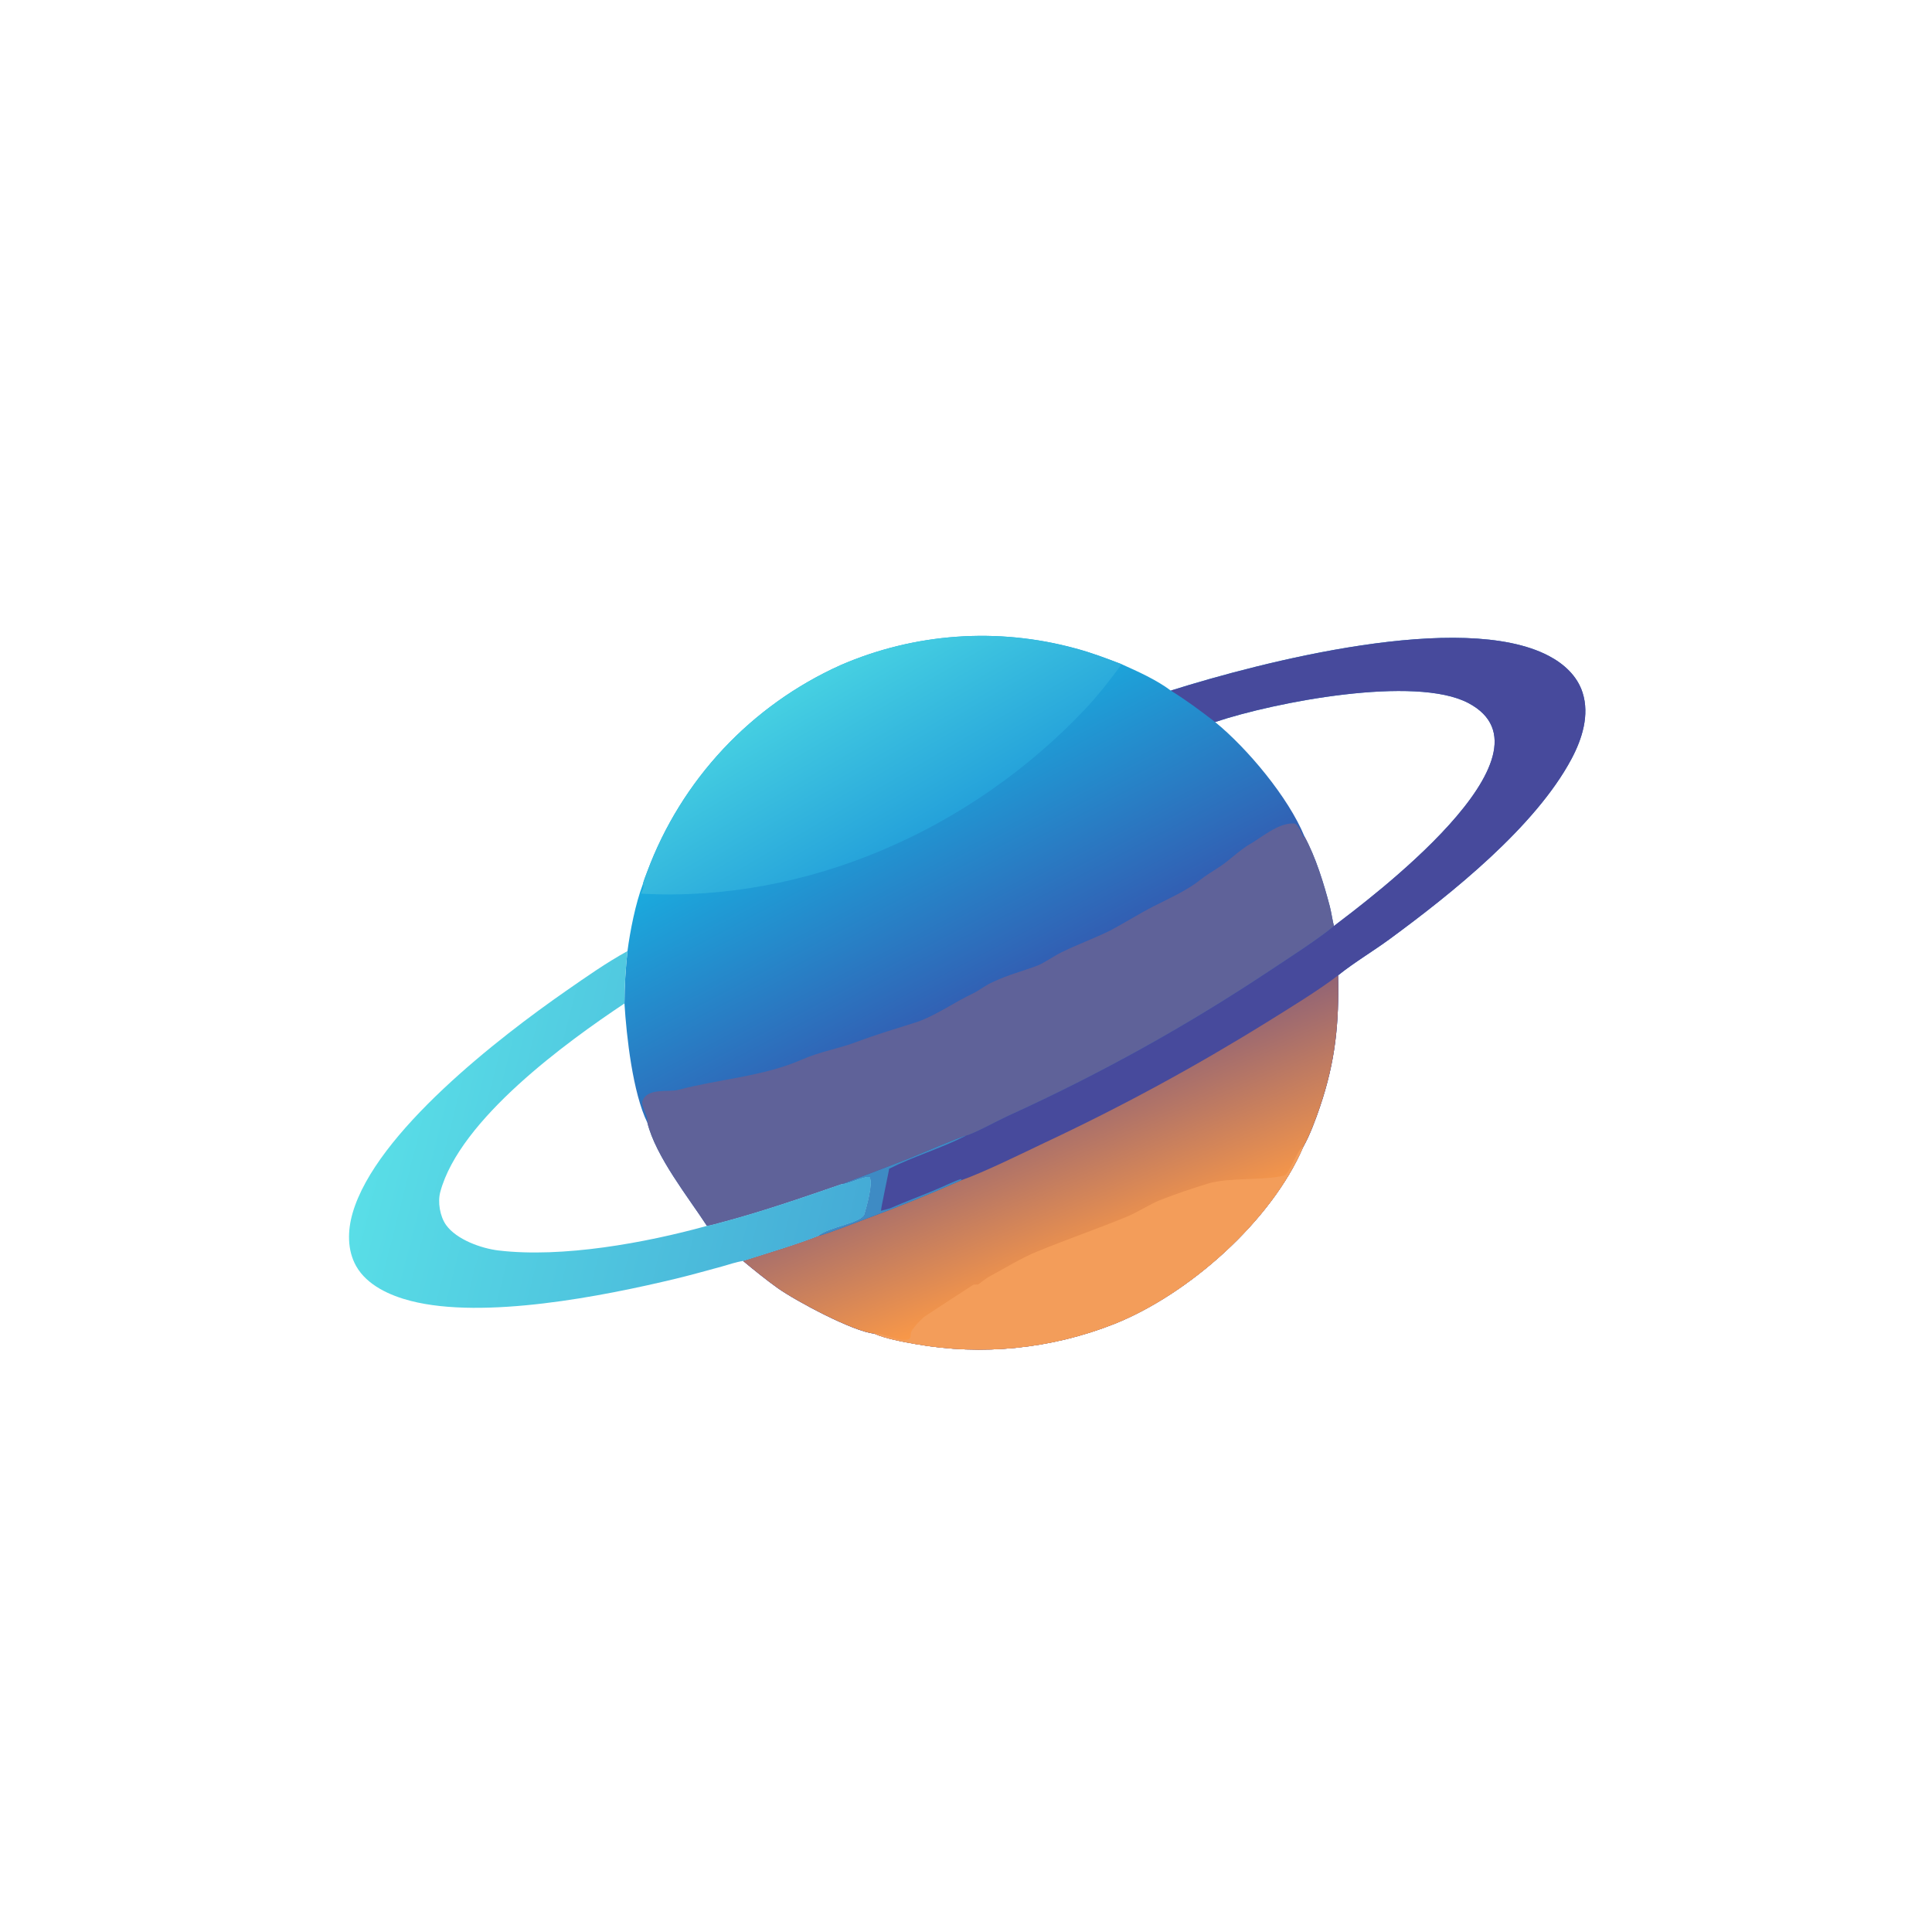
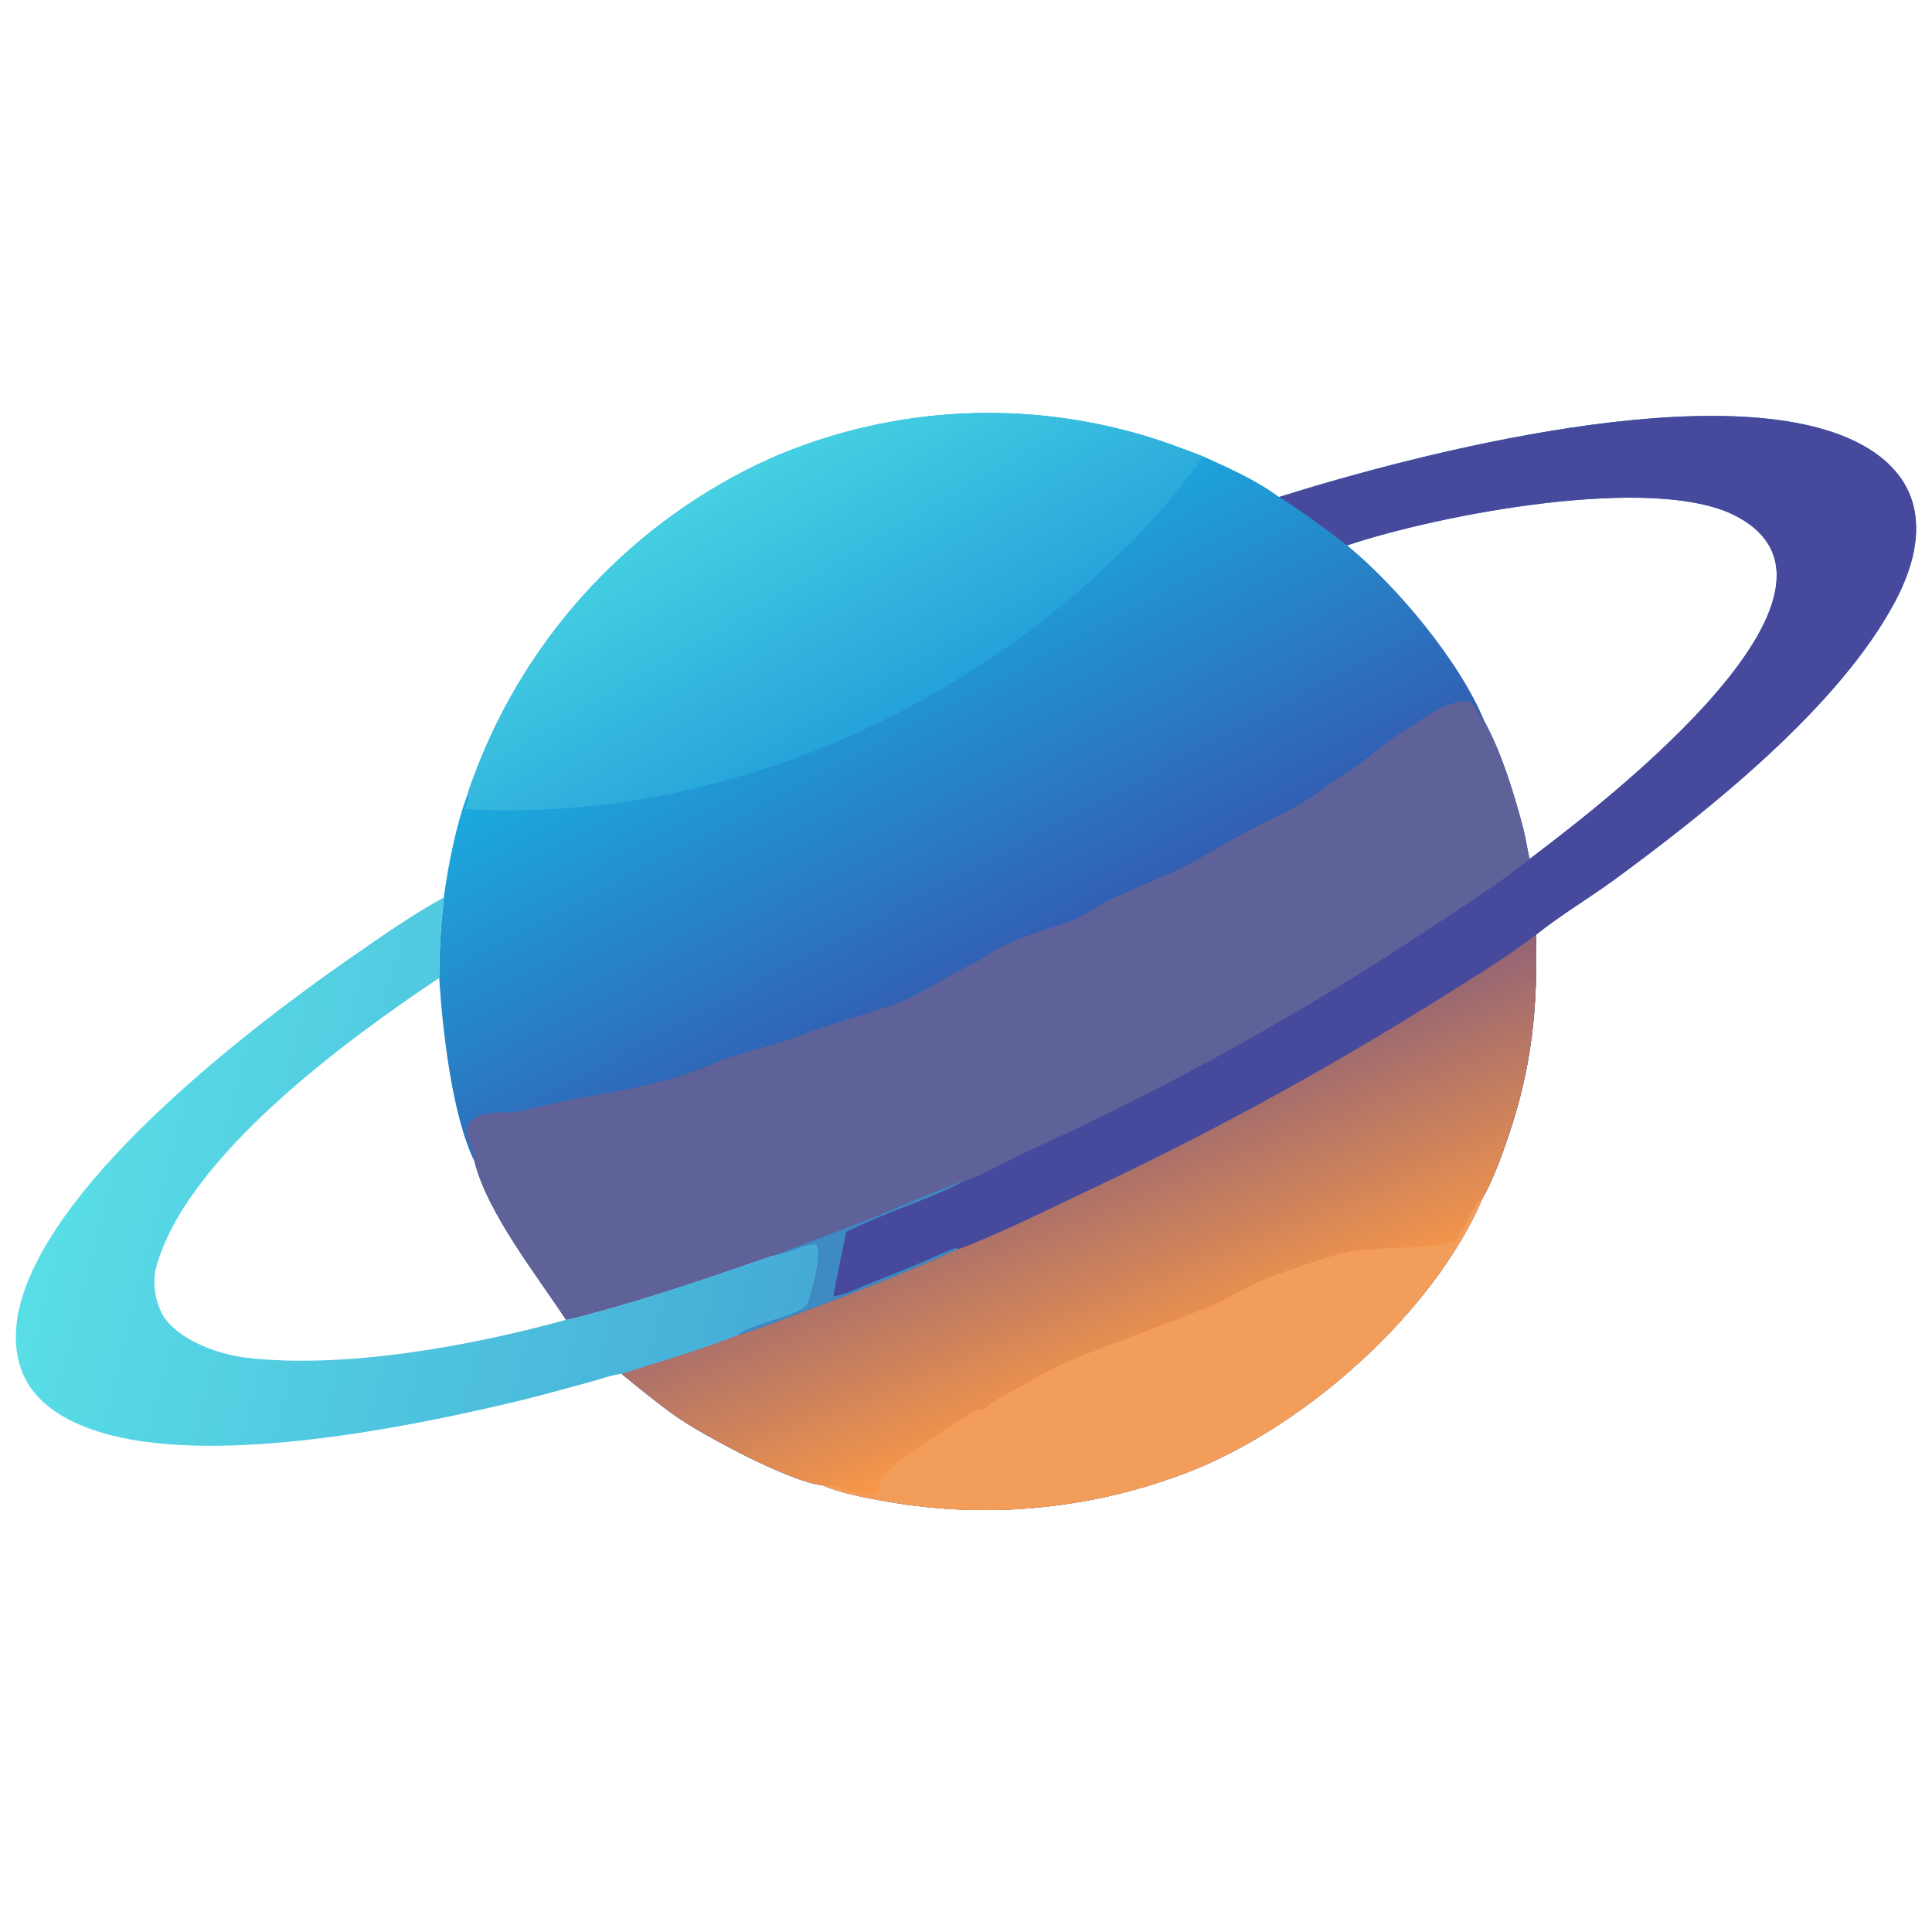
<svg xmlns="http://www.w3.org/2000/svg" width="512" height="512" viewBox="0 0 512 512" version="1.1" id="svg12">
  <defs id="defs2">
    <linearGradient id="gradient_0" gradientUnits="userSpaceOnUse" x1="522.75" y1="527.59" x2="460.815" y2="410.561">
      <stop offset="0" stop-color="#325FB3" id="stop1" />
      <stop offset="1" stop-color="#1BA9DD" id="stop2" />
    </linearGradient>
    <clipPath clipPathUnits="userSpaceOnUse" id="clipPath13">
      <path fill="#fcfcfc" d="m 330.981,531.859 c 1.087,17.566 4.4,47.453 12.166,63.251 4.392,17.872 21.921,39.811 31.545,54.635 -32.486,8.982 -76.575,17.064 -110.451,13.034 -9.148,-1.088 -22.27,-5.755 -27.812,-13.504 -3.276,-4.58 -4.501,-12.173 -3.084,-17.473 10.312,-38.547 67.228,-79.68 97.636,-99.943 z" id="path13" style="display:none;stroke-width:1" />
      <path id="lpe_path-effect13" style="stroke-width:1" class="powerclip" d="M 179.99,499.094 H 466.591 V 698.178 H 179.99 Z M 330.981,531.859 c -30.408,20.263 -87.324,61.396 -97.636,99.943 -1.417,5.3 -0.192,12.893 3.084,17.473 5.542,7.749 18.664,12.416 27.812,13.504 33.876,4.03 77.965,-4.052 110.451,-13.034 -9.624,-14.824 -27.153,-36.763 -31.545,-54.635 -7.766,-15.798 -11.079,-45.685 -12.166,-63.251 z" />
    </clipPath>
    <clipPath clipPathUnits="userSpaceOnUse" id="clipPath16">
      <path fill="#fcfcfc" d="m 644.051,382.696 c 31.532,-10.592 106.091,-24.952 134.26,-10.042 51.189,27.095 -54.448,105.282 -71.299,118.153 -0.612,-2.111 -1.409,-7.442 -2.174,-10.353 -3.198,-12.17 -7.458,-26.178 -13.488,-37.209 -8.399,-20.536 -30.222,-46.637 -47.299,-60.549 z" id="path16" style="display:none;stroke-width:1" />
      <path id="lpe_path-effect17" style="stroke-width:1" class="powerclip" d="M 388.877,333.046 H 845.279 V 720.349 H 388.877 Z M 644.051,382.696 c 17.077,13.912 38.9,40.013 47.299,60.549 6.03,11.031 10.29,25.039 13.488,37.209 0.765,2.911 1.562,8.242 2.174,10.353 16.851,-12.871 122.488,-91.058 71.299,-118.153 -28.169,-14.91 -102.728,-0.55 -134.26,10.042 z" />
    </clipPath>
    <clipPath clipPathUnits="userSpaceOnUse" id="clipPath17">
      <path fill="#fcfcfc" d="m 644.051,382.696 c 31.532,-10.592 106.091,-24.952 134.26,-10.042 51.189,27.095 -54.448,105.282 -71.299,118.153 -0.612,-2.111 -1.409,-7.442 -2.174,-10.353 -3.198,-12.17 -7.458,-26.178 -13.488,-37.209 -8.399,-20.536 -30.222,-46.637 -47.299,-60.549 z" id="path17" style="display:none;stroke-width:1" />
      <path id="lpe_path-effect18" style="stroke-width:1" class="powerclip" d="M 325.981,332.015 H 845.279 V 720.349 H 325.981 Z m 318.07,50.681 c 17.077,13.912 38.9,40.013 47.299,60.549 6.03,11.031 10.29,25.039 13.488,37.209 0.765,2.911 1.562,8.242 2.174,10.353 16.851,-12.871 122.488,-91.058 71.299,-118.153 -28.169,-14.91 -102.728,-0.55 -134.26,10.042 z" />
    </clipPath>
  </defs>
  <defs id="defs4">
    <linearGradient id="gradient_1" gradientUnits="userSpaceOnUse" x1="582.497" y1="668.704" x2="547.992" y2="583.9">
      <stop offset="0" stop-color="#F99848" id="stop3" />
      <stop offset="1" stop-color="#946574" id="stop4" />
    </linearGradient>
  </defs>
  <defs id="defs9">
    <linearGradient id="gradient_2" gradientUnits="userSpaceOnUse" x1="483.955" y1="442.92" x2="434.637" y2="358.182">
      <stop offset="0" stop-color="#25A2DA" id="stop8" />
      <stop offset="1" stop-color="#46D0E2" id="stop9" />
    </linearGradient>
  </defs>
  <defs id="defs11">
    <linearGradient id="gradient_3" gradientUnits="userSpaceOnUse" x1="458.271" y1="643.933" x2="203.579" y2="579.234">
      <stop offset="0" stop-color="#45ABD6" id="stop10" />
      <stop offset="1" stop-color="#59DEE7" id="stop11" />
    </linearGradient>
  </defs>
-   <g id="g18">
-     <path fill="url(#gradient_0)" transform="scale(0.5)" d="m 340.697,468.707 c 0.521,-2.003 1.594,-4.744 2.34,-6.705 18.162,-48.711 55.063,-88.127 102.472,-109.457 39.257,-17.017 83.14,-20.154 124.419,-8.892 8.724,2.317 16.156,5.184 24.571,8.395 8.638,3.87 18.513,8.3 26.05,13.97 48.296,-15.21 154.11,-42.488 200.179,-18.469 8.08,4.213 15.208,10.62 18.06,19.52 3.809,11.883 -0.235,24.608 -5.873,35.178 -19.238,36.069 -63.687,71.482 -96.265,95.408 -8.956,6.578 -18.799,12.374 -27.441,19.302 0.56,25.37 -1.365,45.403 -9.636,69.771 -2.199,6.477 -5.406,15.19 -8.829,21.13 -16.807,39.267 -60.54,77.985 -99.996,93.799 -33.535,13.295 -70.106,17.002 -105.627,10.708 -6.241,-1.083 -16.281,-2.971 -21.795,-5.526 -11.163,-1.099 -41.186,-17.124 -51.02,-24.056 -5.551,-3.913 -13.072,-9.975 -18.429,-14.442 12.483,-3.99 27.908,-8.507 39.936,-13.264 4.842,-4.5 22.996,-6.792 24.418,-11.486 1.244,-4.108 4.616,-16.057 2.867,-19.632 -2.381,-1.153 -10.465,3.234 -15.15,3.685 -21.354,7.345 -42.725,14.765 -64.584,20.5 -2.201,0.578 -4.42,1.256 -6.672,1.601 -9.624,-14.824 -27.153,-36.763 -31.545,-54.635 -7.766,-15.798 -11.079,-45.685 -12.166,-63.251 0.027,-9.84 0.602,-17.966 1.59,-27.765 1.457,-10.915 4.234,-25.089 8.126,-35.387 z" id="path2" clip-path="url(#clipPath17)" />
+   <g id="g18" transform="matrix(1.537046,0,0,1.537046,-137.9717,-149.5733)">
+     <path fill="url(#gradient_0)" transform="scale(0.5)" d="m 340.697,468.707 c 0.521,-2.003 1.594,-4.744 2.34,-6.705 18.162,-48.711 55.063,-88.127 102.472,-109.457 39.257,-17.017 83.14,-20.154 124.419,-8.892 8.724,2.317 16.156,5.184 24.571,8.395 8.638,3.87 18.513,8.3 26.05,13.97 48.296,-15.21 154.11,-42.488 200.179,-18.469 8.08,4.213 15.208,10.62 18.06,19.52 3.809,11.883 -0.235,24.608 -5.873,35.178 -19.238,36.069 -63.687,71.482 -96.265,95.408 -8.956,6.578 -18.799,12.374 -27.441,19.302 0.56,25.37 -1.365,45.403 -9.636,69.771 -2.199,6.477 -5.406,15.19 -8.829,21.13 -16.807,39.267 -60.54,77.985 -99.996,93.799 -33.535,13.295 -70.106,17.002 -105.627,10.708 -6.241,-1.083 -16.281,-2.971 -21.795,-5.526 -11.163,-1.099 -41.186,-17.124 -51.02,-24.056 -5.551,-3.913 -13.072,-9.975 -18.429,-14.442 12.483,-3.99 27.908,-8.507 39.936,-13.264 4.842,-4.5 22.996,-6.792 24.418,-11.486 1.244,-4.108 4.616,-16.057 2.867,-19.632 -2.381,-1.153 -10.465,3.234 -15.15,3.685 -21.354,7.345 -42.725,14.765 -64.584,20.5 -2.201,0.578 -4.42,1.256 -6.672,1.601 -9.624,-14.824 -27.153,-36.763 -31.545,-54.635 -7.766,-15.798 -11.079,-45.685 -12.166,-63.251 0.027,-9.84 0.602,-17.966 1.59,-27.765 1.457,-10.915 4.234,-25.089 8.126,-35.387 z" id="path2" clip-path="url(#clipPath17)" style="fill:url(#gradient_0)" />
    <path fill="#474a9c" transform="scale(0.5)" d="m 620.549,366.018 c 48.296,-15.21 154.11,-42.488 200.179,-18.469 8.08,4.213 15.208,10.62 18.06,19.52 3.809,11.883 -0.235,24.608 -5.873,35.178 -19.238,36.069 -63.687,71.482 -96.265,95.408 -8.956,6.578 -18.799,12.374 -27.441,19.302 0.56,25.37 -1.365,45.403 -9.636,69.771 -2.199,6.477 -5.406,15.19 -8.829,21.13 -16.807,39.267 -60.54,77.985 -99.996,93.799 -33.535,13.295 -70.106,17.002 -105.627,10.708 -6.241,-1.083 -16.281,-2.971 -21.795,-5.526 -11.163,-1.099 -41.186,-17.124 -51.02,-24.056 -5.551,-3.913 -13.072,-9.975 -18.429,-14.442 12.483,-3.99 27.908,-8.507 39.936,-13.264 4.842,-4.5 22.996,-6.792 24.418,-11.486 1.244,-4.108 4.616,-16.057 2.867,-19.632 -2.381,-1.153 -10.465,3.234 -15.15,3.685 11.9,-4.437 23.769,-8.957 35.607,-13.559 3.881,-1.528 28.446,-12.101 30.427,-12.165 4.84,-1.387 16.636,-7.89 22.255,-10.477 48.244,-21.909 94.652,-47.657 138.774,-76.995 9.623,-6.379 25.521,-16.578 34.001,-23.641 -0.612,-2.111 -1.409,-7.442 -2.174,-10.353 -3.198,-12.17 -7.458,-26.178 -13.488,-37.209 -8.399,-20.536 -30.222,-46.637 -47.299,-60.549 -8.256,-6.308 -14.655,-11.155 -23.502,-16.678 z" id="path3" clip-path="url(#clipPath16)" />
-     <path fill="url(#gradient_1)" transform="scale(0.5 0.5)" d="M509.573 625.518C521.279 621.43 541.621 611.42 553.561 605.726C594.245 586.653 633.772 565.204 671.937 541.49C682.546 534.901 699.586 524.469 709.209 516.957C709.769 542.327 707.844 562.36 699.573 586.728C697.374 593.205 694.167 601.918 690.744 607.858C673.937 647.125 630.204 685.843 590.748 701.657C557.213 714.952 520.642 718.659 485.121 712.365C478.88 711.282 468.84 709.394 463.326 706.839C452.163 705.74 422.14 689.715 412.306 682.783C406.755 678.87 399.234 672.808 393.877 668.341C406.36 664.351 421.785 659.834 433.813 655.077C439.859 653.419 452.148 648.567 458.289 646.268C475.608 639.917 492.712 632.997 509.573 625.518Z" id="path4" />
-     <path fill="#F39D5A" transform="scale(0.5 0.5)" d="M463.326 706.839C467.605 706.246 476.477 711.343 481.654 709.894C482.304 709.301 482.565 709.028 482.611 708.092C482.662 707.767 482.713 707.441 482.764 707.116C482.226 705.17 488.707 698.691 490.524 697.492C498.534 692.21 507.834 686.139 515.965 680.887C515.965 680.887 518.395 680.826 518.395 680.826C520.448 679.412 522.618 677.531 524.785 676.366C533.136 671.878 541.14 666.842 549.93 663.241C565.573 656.833 581.475 651.387 597.155 644.924C602.885 642.562 609.318 638.337 614.692 636.161C621.965 633.217 632.646 629.604 640.423 627.276C651.553 623.945 669.764 625.854 680.832 623.014C683.079 622.438 687.646 609.859 690.138 608.162C690.34 608.06 690.542 607.959 690.744 607.858C673.937 647.125 630.204 685.843 590.748 701.657C557.213 714.952 520.642 718.659 485.121 712.365C478.88 711.282 468.84 709.394 463.326 706.839Z" id="path5" />
-     <path fill="#3E8BC4" transform="scale(0.5 0.5)" d="M445.948 627.644C457.848 623.207 469.717 618.687 481.555 614.085C485.436 612.557 510.001 601.984 511.982 601.92L511.165 602.338C498.333 608.806 484.036 612.993 471.249 619.466C471.433 619.373 466.957 640.078 466.933 641.735C467.187 641.729 471.554 640.54 471.785 640.439C479.481 637.075 487.363 634.123 495.124 630.911C498.531 629.56 506.7 625.577 509.48 624.896L509.573 625.518C492.712 632.997 475.608 639.917 458.289 646.268C452.148 648.567 439.859 653.419 433.813 655.077C438.655 650.577 456.809 648.285 458.231 643.591C459.475 639.483 462.847 627.534 461.098 623.959C458.717 622.806 450.633 627.193 445.948 627.644Z" id="path7" />
-     <path fill="#5F6299" transform="scale(0.5 0.5)" d="M343.147 595.11C343.612 591.299 339.9 586.34 340.426 583.86C342.781 576.283 354.245 579.059 359.557 577.644C381.33 571.847 404.461 570.638 425.277 561.499C434.835 557.303 444.506 555.825 453.794 552.321C464.831 548.157 474.985 545.21 486.15 541.642C496.197 538.111 505.817 531.215 515.501 526.638C519.113 524.931 522.704 521.897 526.509 520.375C534.37 516.583 542.438 514.666 550.363 511.576C553.033 510.535 559.147 506.427 562.522 504.774C570.687 500.778 580.234 497.195 588.171 493.345C596.002 489.195 603.725 484.29 611.596 480.265C620.623 475.649 628.811 472.19 636.806 465.865C640.96 462.58 646.27 459.914 650.451 456.468C653.814 453.695 657.33 450.826 660.903 448.341C668.26 444.366 677.233 435.955 685.968 436.447C687.958 436.749 690.021 441.918 691.044 443.97L691.35 443.245C697.38 454.276 701.64 468.284 704.838 480.454C705.603 483.365 706.4 488.696 707.012 490.807C698.532 497.87 682.634 508.069 673.011 514.448C628.889 543.786 582.481 569.534 534.237 591.443C528.618 594.03 516.822 600.533 511.982 601.92C510.001 601.984 485.436 612.557 481.555 614.085C469.717 618.687 457.848 623.207 445.948 627.644C424.594 634.989 403.223 642.409 381.364 648.144C379.163 648.722 376.944 649.4 374.692 649.745C365.068 634.921 347.539 612.982 343.147 595.11Z" id="path8" />
-     <path fill="url(#gradient_2)" transform="scale(0.5 0.5)" d="M340.697 468.707C341.218 466.704 342.291 463.963 343.037 462.002C361.199 413.291 398.1 373.875 445.509 352.545C484.766 335.528 528.649 332.391 569.928 343.653C578.652 345.97 586.084 348.837 594.499 352.048C588.349 360.424 581.994 368.611 574.848 376.163C514.696 439.741 427.336 478.574 339.781 473.649C340.392 472.122 341.155 470.757 341.007 469.174L340.697 468.707Z" id="path9" />
-     <path fill="url(#gradient_3)" transform="scale(0.5)" d="m 332.571,504.094 c -0.988,9.799 -1.563,17.925 -1.59,27.765 1.087,17.566 4.4,47.453 12.166,63.251 4.392,17.872 21.921,39.811 31.545,54.635 2.252,-0.345 4.471,-1.023 6.672,-1.601 21.859,-5.735 43.23,-13.155 64.584,-20.5 4.685,-0.451 12.769,-4.838 15.15,-3.685 1.749,3.575 -1.623,15.524 -2.867,19.632 -1.422,4.694 -19.576,6.986 -24.418,11.486 -12.028,4.757 -27.453,9.274 -39.936,13.264 -3.677,0.505 -7.596,1.935 -11.195,2.908 -8.125,2.197 -16.245,4.505 -24.428,6.475 -38.598,9.293 -101.773,21.738 -140.56,11.782 -10.866,-2.789 -23.114,-8.205 -28.895,-18.401 -4.862,-8.575 -4.575,-18.965 -1.901,-28.184 12.36,-42.622 77.548,-93.009 113.265,-117.833 10.521,-7.312 21.178,-14.807 32.408,-20.994 z" id="path11" clip-path="url(#clipPath13)" />
+     <path fill="url(#gradient_1)" transform="scale(0.5)" d="m 509.573,625.518 c 11.706,-4.088 32.048,-14.098 43.988,-19.792 40.684,-19.073 80.211,-40.522 118.376,-64.236 10.609,-6.589 27.649,-17.021 37.272,-24.533 0.56,25.37 -1.365,45.403 -9.636,69.771 -2.199,6.477 -5.406,15.19 -8.829,21.13 -16.807,39.267 -60.54,77.985 -99.996,93.799 -33.535,13.295 -70.106,17.002 -105.627,10.708 -6.241,-1.083 -16.281,-2.971 -21.795,-5.526 -11.163,-1.099 -41.186,-17.124 -51.02,-24.056 -5.551,-3.913 -13.072,-9.975 -18.429,-14.442 12.483,-3.99 27.908,-8.507 39.936,-13.264 6.046,-1.658 18.335,-6.51 24.476,-8.809 17.319,-6.351 34.423,-13.271 51.284,-20.75 z" id="path4" style="fill:url(#gradient_1)" />
+     <path fill="#f39d5a" transform="scale(0.5)" d="m 463.326,706.839 c 4.279,-0.593 13.151,4.504 18.328,3.055 0.65,-0.593 0.911,-0.866 0.957,-1.802 0.051,-0.325 0.102,-0.651 0.153,-0.976 -0.538,-1.946 5.943,-8.425 7.76,-9.624 8.01,-5.282 17.31,-11.353 25.441,-16.605 0,0 2.43,-0.061 2.43,-0.061 2.053,-1.414 4.223,-3.295 6.39,-4.46 8.351,-4.488 16.355,-9.524 25.145,-13.125 15.643,-6.408 31.545,-11.854 47.225,-18.317 5.73,-2.362 12.163,-6.587 17.537,-8.763 7.273,-2.944 17.954,-6.557 25.731,-8.885 11.13,-3.331 29.341,-1.422 40.409,-4.262 2.247,-0.576 6.814,-13.155 9.306,-14.852 0.202,-0.102 0.404,-0.203 0.606,-0.304 -16.807,39.267 -60.54,77.985 -99.996,93.799 -33.535,13.295 -70.106,17.002 -105.627,10.708 -6.241,-1.083 -16.281,-2.971 -21.795,-5.526 z" id="path5" />
+     <path fill="#3e8bc4" transform="scale(0.5)" d="m 445.948,627.644 c 11.9,-4.437 23.769,-8.957 35.607,-13.559 3.881,-1.528 28.446,-12.101 30.427,-12.165 l -0.817,0.418 c -12.832,6.468 -27.129,10.655 -39.916,17.128 0.184,-0.093 -4.292,20.612 -4.316,22.269 0.254,-0.006 4.621,-1.195 4.852,-1.296 7.696,-3.364 15.578,-6.316 23.339,-9.528 3.407,-1.351 11.576,-5.334 14.356,-6.015 l 0.093,0.622 c -16.861,7.479 -33.965,14.399 -51.284,20.75 -6.141,2.299 -18.43,7.151 -24.476,8.809 4.842,-4.5 22.996,-6.792 24.418,-11.486 1.244,-4.108 4.616,-16.057 2.867,-19.632 -2.381,-1.153 -10.465,3.234 -15.15,3.685 z" id="path7" />
+     <path fill="#5f6299" transform="scale(0.5)" d="m 343.147,595.11 c 0.465,-3.811 -3.247,-8.77 -2.721,-11.25 2.355,-7.577 13.819,-4.801 19.131,-6.216 21.773,-5.797 44.904,-7.006 65.72,-16.145 9.558,-4.196 19.229,-5.674 28.517,-9.178 11.037,-4.164 21.191,-7.111 32.356,-10.679 10.047,-3.531 19.667,-10.427 29.351,-15.004 3.612,-1.707 7.203,-4.741 11.008,-6.263 7.861,-3.792 15.929,-5.709 23.854,-8.799 2.67,-1.041 8.784,-5.149 12.159,-6.802 8.165,-3.996 17.712,-7.579 25.649,-11.429 7.831,-4.15 15.554,-9.055 23.425,-13.08 9.027,-4.616 17.215,-8.075 25.21,-14.4 4.154,-3.285 9.464,-5.951 13.645,-9.397 3.363,-2.773 6.879,-5.642 10.452,-8.127 7.357,-3.975 16.33,-12.386 25.065,-11.894 1.99,0.302 4.053,5.471 5.076,7.523 l 0.306,-0.725 c 6.03,11.031 10.29,25.039 13.488,37.209 0.765,2.911 1.562,8.242 2.174,10.353 -8.48,7.063 -24.378,17.262 -34.001,23.641 -44.122,29.338 -90.53,55.086 -138.774,76.995 -5.619,2.587 -17.415,9.09 -22.255,10.477 -1.981,0.064 -26.546,10.637 -30.427,12.165 -11.838,4.602 -23.707,9.122 -35.607,13.559 -21.354,7.345 -42.725,14.765 -64.584,20.5 -2.201,0.578 -4.42,1.256 -6.672,1.601 -9.624,-14.824 -27.153,-36.763 -31.545,-54.635 z" id="path8" />
+     <path fill="url(#gradient_2)" transform="scale(0.5)" d="m 340.697,468.707 c 0.521,-2.003 1.594,-4.744 2.34,-6.705 18.162,-48.711 55.063,-88.127 102.472,-109.457 39.257,-17.017 83.14,-20.154 124.419,-8.892 8.724,2.317 16.156,5.184 24.571,8.395 -6.15,8.376 -12.505,16.563 -19.651,24.115 -60.152,63.578 -147.512,102.411 -235.067,97.486 0.611,-1.527 1.374,-2.892 1.226,-4.475 z" id="path9" style="fill:url(#gradient_2)" />
+     <path fill="url(#gradient_3)" transform="scale(0.5)" d="m 332.571,504.094 c -0.988,9.799 -1.563,17.925 -1.59,27.765 1.087,17.566 4.4,47.453 12.166,63.251 4.392,17.872 21.921,39.811 31.545,54.635 2.252,-0.345 4.471,-1.023 6.672,-1.601 21.859,-5.735 43.23,-13.155 64.584,-20.5 4.685,-0.451 12.769,-4.838 15.15,-3.685 1.749,3.575 -1.623,15.524 -2.867,19.632 -1.422,4.694 -19.576,6.986 -24.418,11.486 -12.028,4.757 -27.453,9.274 -39.936,13.264 -3.677,0.505 -7.596,1.935 -11.195,2.908 -8.125,2.197 -16.245,4.505 -24.428,6.475 -38.598,9.293 -101.773,21.738 -140.56,11.782 -10.866,-2.789 -23.114,-8.205 -28.895,-18.401 -4.862,-8.575 -4.575,-18.965 -1.901,-28.184 12.36,-42.622 77.548,-93.009 113.265,-117.833 10.521,-7.312 21.178,-14.807 32.408,-20.994 z" id="path11" clip-path="url(#clipPath13)" style="fill:url(#gradient_3)" />
  </g>
</svg>
